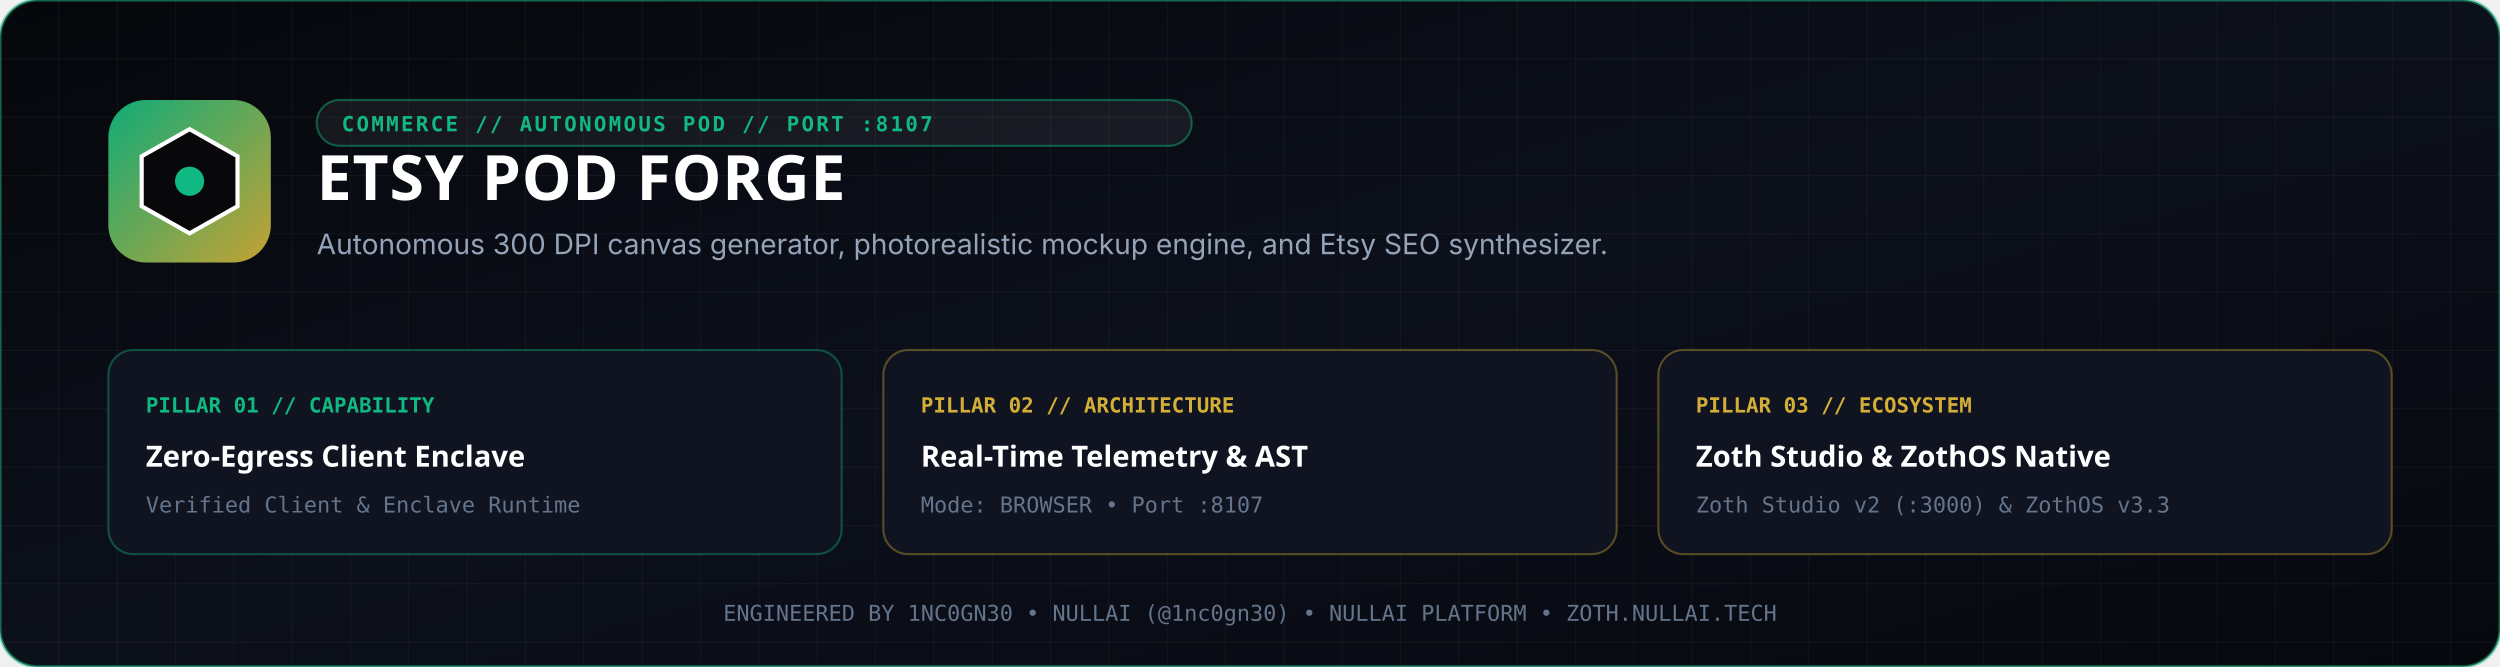
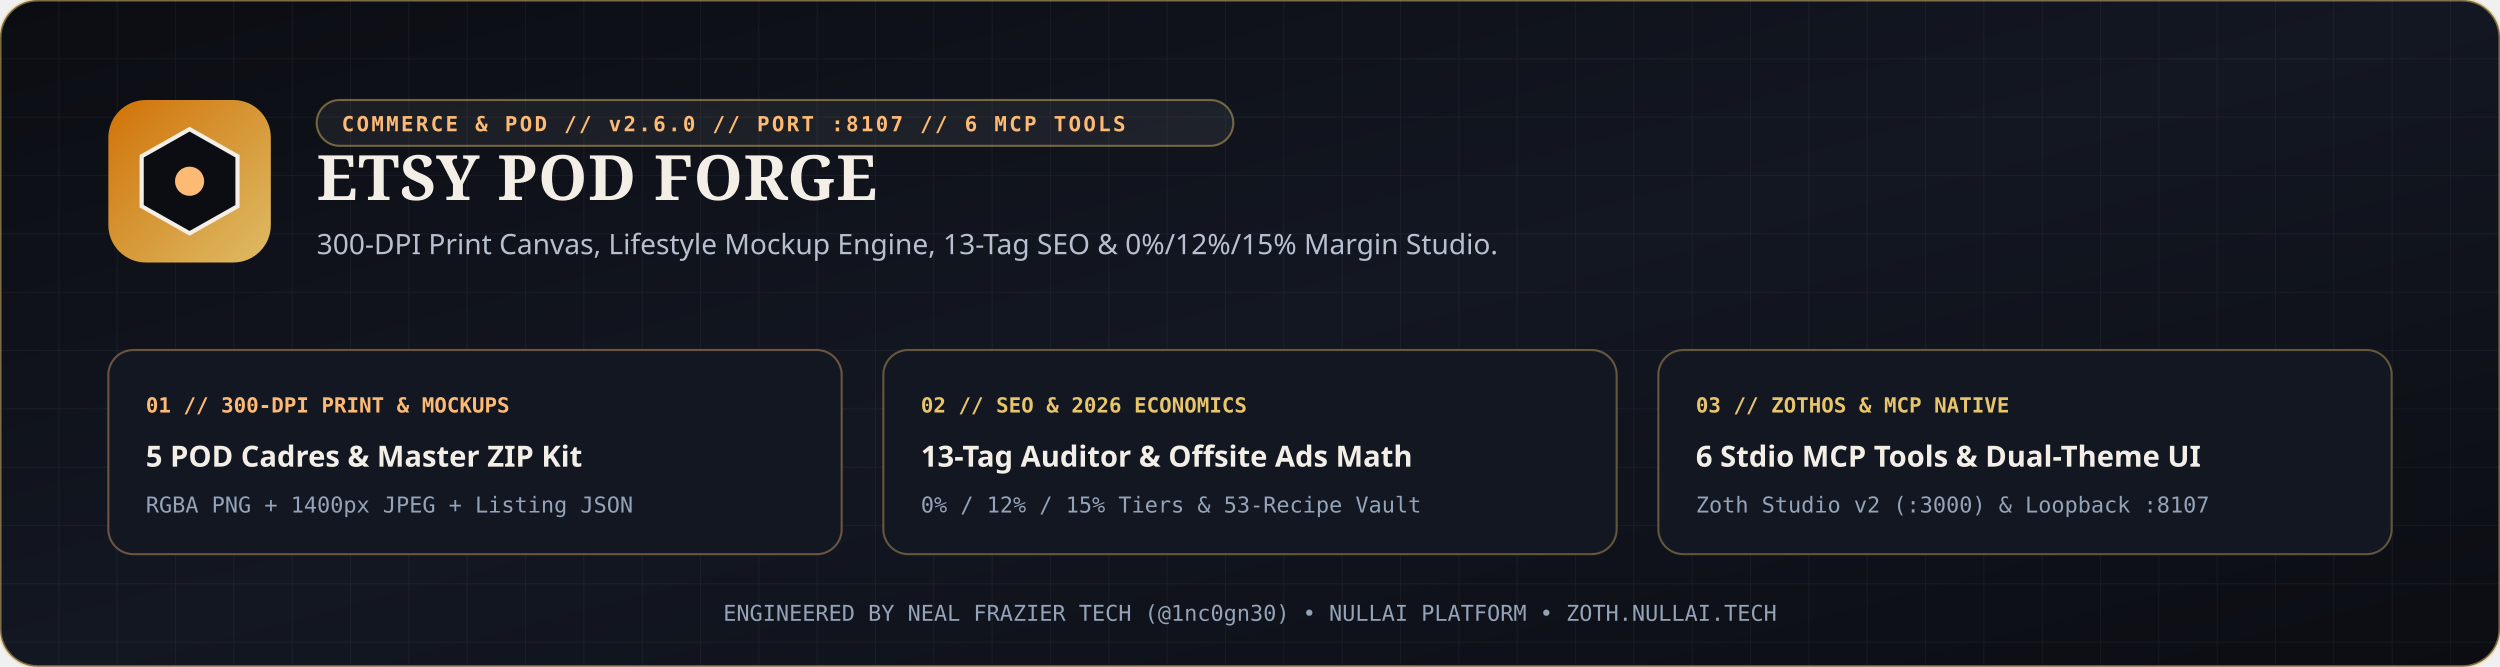
<svg xmlns="http://www.w3.org/2000/svg" viewBox="0 0 1200 320" width="100%" height="100%">
  <defs>
    <linearGradient id="bg" x1="0%" y1="0%" x2="100%" y2="100%">
-       <stop offset="0%" stop-color="#06070B" />
-       <stop offset="50%" stop-color="#0C101B" />
-       <stop offset="100%" stop-color="#07080E" />
+       <stop offset="0%" stop-color="#0B0D12" />
+       <stop offset="50%" stop-color="#131722" />
+       <stop offset="100%" stop-color="#0B0D12" />
    </linearGradient>
    <linearGradient id="accent" x1="0%" y1="0%" x2="100%" y2="100%">
-       <stop offset="0%" stop-color="#10B981" />
-       <stop offset="100%" stop-color="#D4AF37" />
+       <stop offset="0%" stop-color="#D97706" />
+       <stop offset="100%" stop-color="#E8C46A" />
    </linearGradient>
    <pattern id="grid" width="28" height="28" patternUnits="userSpaceOnUse">
      <path d="M 28 0 L 0 0 0 28" fill="none" stroke="rgba(255,255,255,0.04)" stroke-width="1" />
    </pattern>
  </defs>
-   <rect width="1200" height="320" rx="18" fill="url(#bg)" stroke="#10B981" stroke-opacity="0.5" stroke-width="1.5" />
+   <rect width="1200" height="320" rx="18" fill="url(#bg)" stroke="#E8C46A" stroke-opacity="0.48" stroke-width="1.5" />
  <rect width="1200" height="320" rx="18" fill="url(#grid)" />
  <g transform="translate(52, 48)">
-     <rect width="78" height="78" rx="18" fill="url(#accent)" opacity="0.92" />
-     <polygon points="39,14 62,27 62,51 39,64 16,51 16,27" fill="#08080B" stroke="#FFFFFF" stroke-width="2" />
-     <circle cx="39" cy="39" r="7" fill="#10B981" />
+     <rect width="78" height="78" rx="18" fill="url(#accent)" opacity="0.95" />
+     <polygon points="39,14 62,27 62,51 39,64 16,51 16,27" fill="#0B0D12" stroke="#F4EFE6" stroke-width="2" />
+     <circle cx="39" cy="39" r="7" fill="#FDBA74" />
  </g>
  <g transform="translate(152, 62)">
-     <rect x="0" y="-14" width="420" height="22" rx="11" fill="rgba(255,255,255,0.06)" stroke="#10B981" stroke-opacity="0.45" />
-     <text x="12" y="1" fill="#10B981" font-family="JetBrains Mono, monospace" font-size="10" font-weight="700" letter-spacing="1.1">COMMERCE // AUTONOMOUS POD // PORT :8107</text>
-     <text x="0" y="34" fill="#FFFFFF" font-family="Syne, Space Grotesk, sans-serif" font-size="30" font-weight="800" letter-spacing="0.4">ETSY POD FORGE</text>
-     <text x="0" y="60" fill="#94A3B8" font-family="Inter, sans-serif" font-size="13.5">Autonomous 300 DPI canvas generator, photorealistic mockup engine, and Etsy SEO synthesizer.</text>
+     <rect x="0" y="-14" width="440" height="22" rx="11" fill="rgba(255,255,255,0.06)" stroke="#E8C46A" stroke-opacity="0.45" />
+     <text x="12" y="1" fill="#FDBA74" font-family="JetBrains Mono, monospace" font-size="10" font-weight="700" letter-spacing="1.1">COMMERCE &amp; POD // v2.6.0 // PORT :8107 // 6 MCP TOOLS</text>
+     <text x="0" y="34" fill="#F4EFE6" font-family="Georgia, serif" font-size="30" font-weight="700" letter-spacing="0.4">ETSY POD FORGE</text>
+     <text x="0" y="60" fill="#B8C0D0" font-family="system-ui, sans-serif" font-size="13.5">300-DPI Print Canvas, Lifestyle Mockup Engine, 13-Tag SEO &amp; 0%/12%/15% Margin Studio.</text>
  </g>
  <g transform="translate(52, 168)">
-     <rect x="0" y="0" width="352" height="98" rx="12" fill="#101320" stroke="#10B981" stroke-opacity="0.38" />
-     <text x="18" y="30" fill="#10B981" font-family="JetBrains Mono, monospace" font-size="10" font-weight="700">PILLAR 01 // CAPABILITY</text>
-     <text x="18" y="56" fill="#FFFFFF" font-family="Space Grotesk, sans-serif" font-size="14" font-weight="700">Zero-Egress Client Enclave</text>
-     <text x="18" y="78" fill="#64748B" font-family="JetBrains Mono, monospace" font-size="10.5">Verified Client &amp; Enclave Runtime</text>
-     <rect x="372" y="0" width="352" height="98" rx="12" fill="#101320" stroke="#D4AF37" stroke-opacity="0.38" />
-     <text x="390" y="30" fill="#D4AF37" font-family="JetBrains Mono, monospace" font-size="10" font-weight="700">PILLAR 02 // ARCHITECTURE</text>
-     <text x="390" y="56" fill="#FFFFFF" font-family="Space Grotesk, sans-serif" font-size="14" font-weight="700">Real-Time Telemetry &amp; AST</text>
-     <text x="390" y="78" fill="#64748B" font-family="JetBrains Mono, monospace" font-size="10.5">Mode: BROWSER • Port :8107</text>
-     <rect x="744" y="0" width="352" height="98" rx="12" fill="#101320" stroke="#D4AF37" stroke-opacity="0.38" />
-     <text x="762" y="30" fill="#D4AF37" font-family="JetBrains Mono, monospace" font-size="10" font-weight="700">PILLAR 03 // ECOSYSTEM</text>
-     <text x="762" y="56" fill="#FFFFFF" font-family="Space Grotesk, sans-serif" font-size="14" font-weight="700">Zoth Studio &amp; ZothOS Native</text>
-     <text x="762" y="78" fill="#64748B" font-family="JetBrains Mono, monospace" font-size="10.5">Zoth Studio v2 (:3000) &amp; ZothOS v3.3</text>
+     <rect x="0" y="0" width="352" height="98" rx="12" fill="#131722" stroke="#FDBA74" stroke-opacity="0.38" />
+     <text x="18" y="30" fill="#FDBA74" font-family="JetBrains Mono, monospace" font-size="10" font-weight="700">01 // 300-DPI PRINT &amp; MOCKUPS</text>
+     <text x="18" y="56" fill="#F4EFE6" font-family="system-ui, sans-serif" font-size="14" font-weight="700">5 POD Cadres &amp; Master ZIP Kit</text>
+     <text x="18" y="78" fill="#94A3B8" font-family="JetBrains Mono, monospace" font-size="10.5">RGBA PNG + 1400px JPEG + Listing JSON</text>
+     <rect x="372" y="0" width="352" height="98" rx="12" fill="#131722" stroke="#E8C46A" stroke-opacity="0.38" />
+     <text x="390" y="30" fill="#E8C46A" font-family="JetBrains Mono, monospace" font-size="10" font-weight="700">02 // SEO &amp; 2026 ECONOMICS</text>
+     <text x="390" y="56" fill="#F4EFE6" font-family="system-ui, sans-serif" font-size="14" font-weight="700">13-Tag Auditor &amp; Offsite Ads Math</text>
+     <text x="390" y="78" fill="#94A3B8" font-family="JetBrains Mono, monospace" font-size="10.5">0% / 12% / 15% Tiers &amp; 53-Recipe Vault</text>
+     <rect x="744" y="0" width="352" height="98" rx="12" fill="#131722" stroke="#E8C46A" stroke-opacity="0.38" />
+     <text x="762" y="30" fill="#E8C46A" font-family="JetBrains Mono, monospace" font-size="10" font-weight="700">03 // ZOTHOS &amp; MCP NATIVE</text>
+     <text x="762" y="56" fill="#F4EFE6" font-family="system-ui, sans-serif" font-size="14" font-weight="700">6 Stdio MCP Tools &amp; Dual-Theme UI</text>
+     <text x="762" y="78" fill="#94A3B8" font-family="JetBrains Mono, monospace" font-size="10.5">Zoth Studio v2 (:3000) &amp; Loopback :8107</text>
  </g>
-   <text x="600" y="298" text-anchor="middle" fill="#64748B" font-family="JetBrains Mono, monospace" font-size="10.5">
-     ENGINEERED BY 1NC0GN30 • NULLAI (@1nc0gn30)  •  NULLAI PLATFORM  •  ZOTH.NULLAI.TECH
+   <text x="600" y="298" text-anchor="middle" fill="#94A3B8" font-family="JetBrains Mono, monospace" font-size="10.5">
+     ENGINEERED BY NEAL FRAZIER TECH (@1nc0gn30) • NULLAI PLATFORM • ZOTH.NULLAI.TECH
  </text>
</svg>
